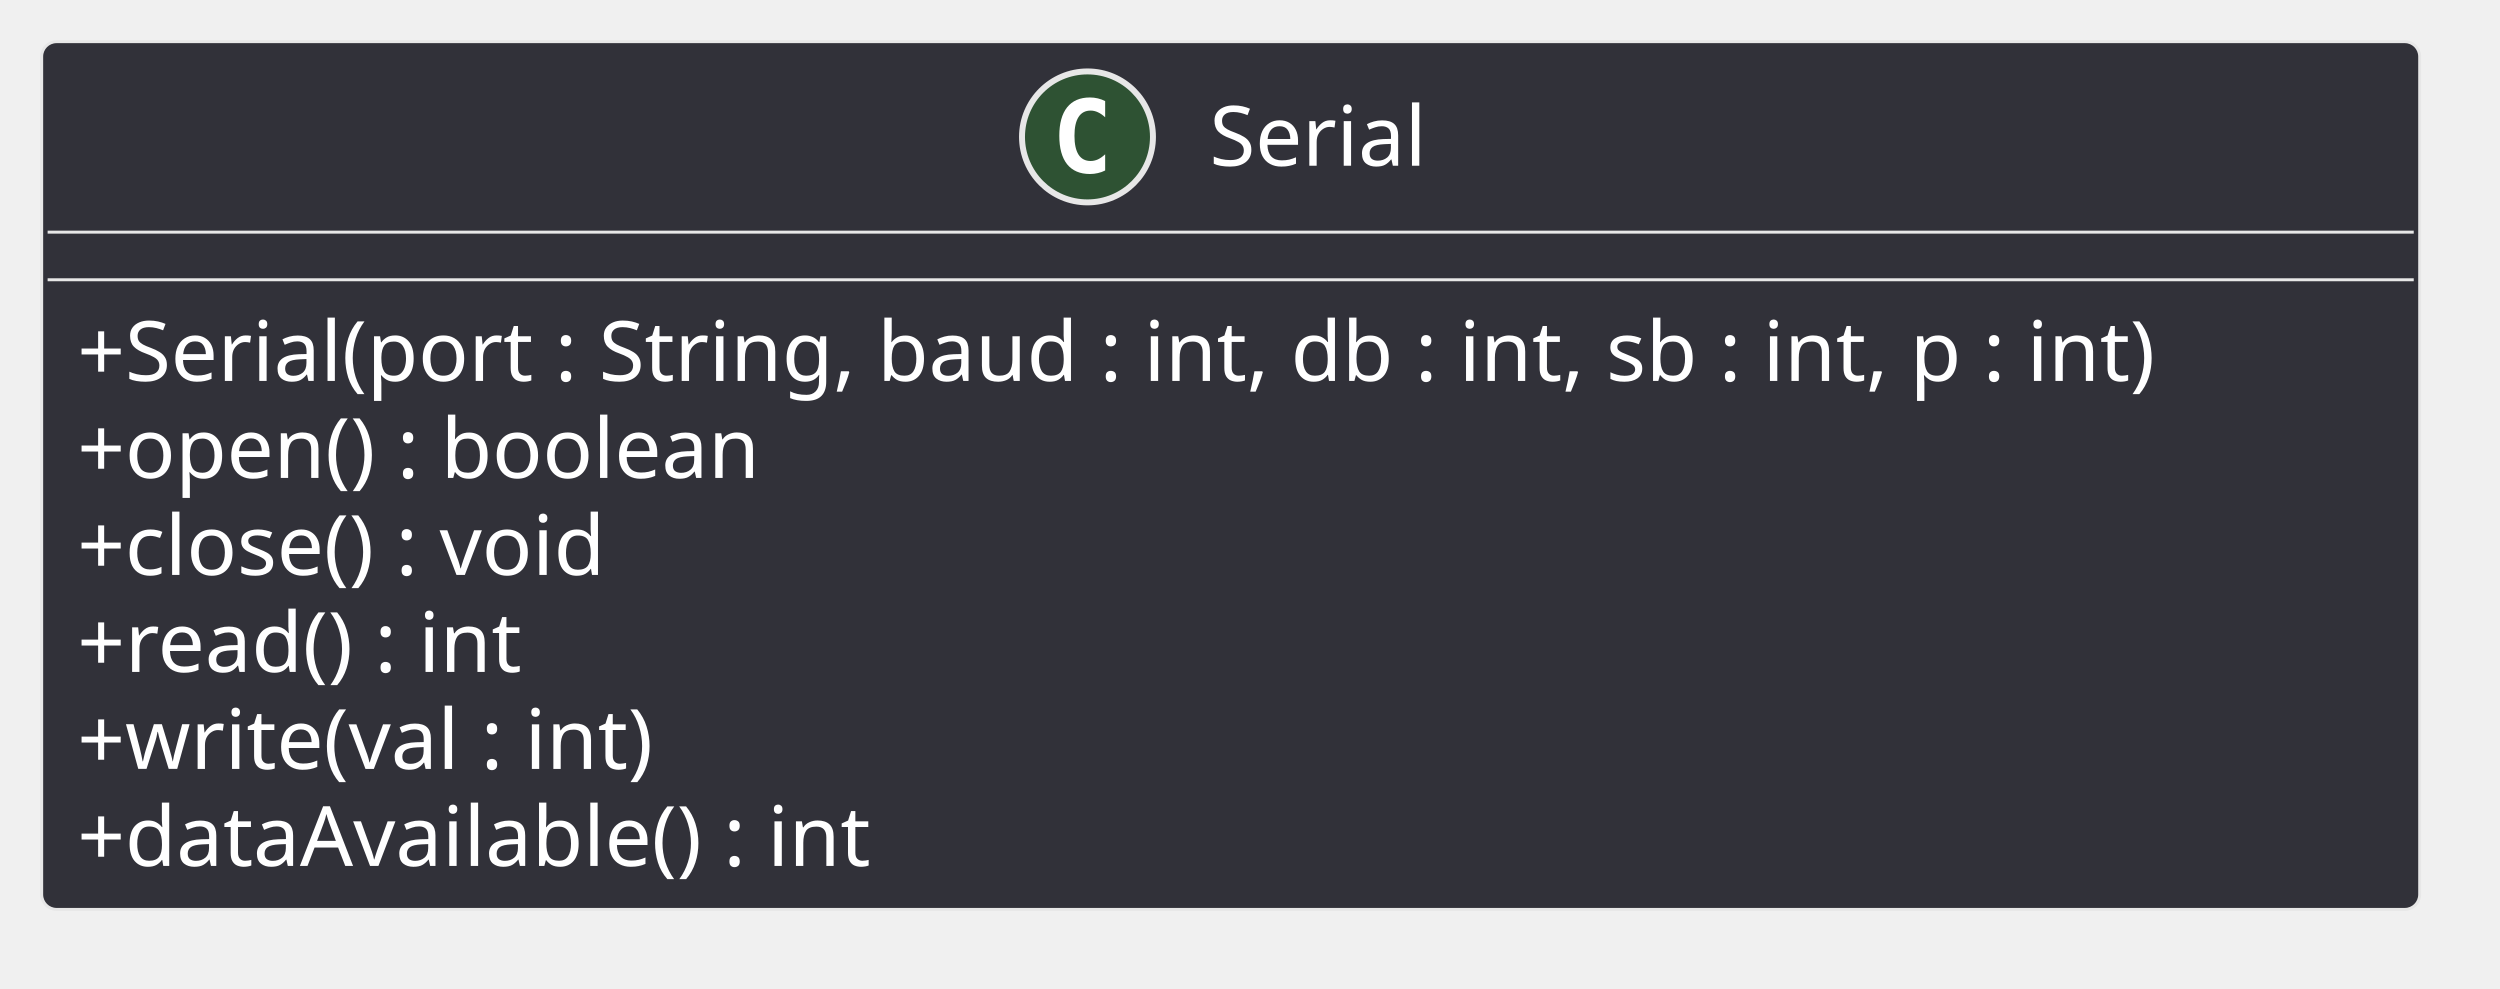
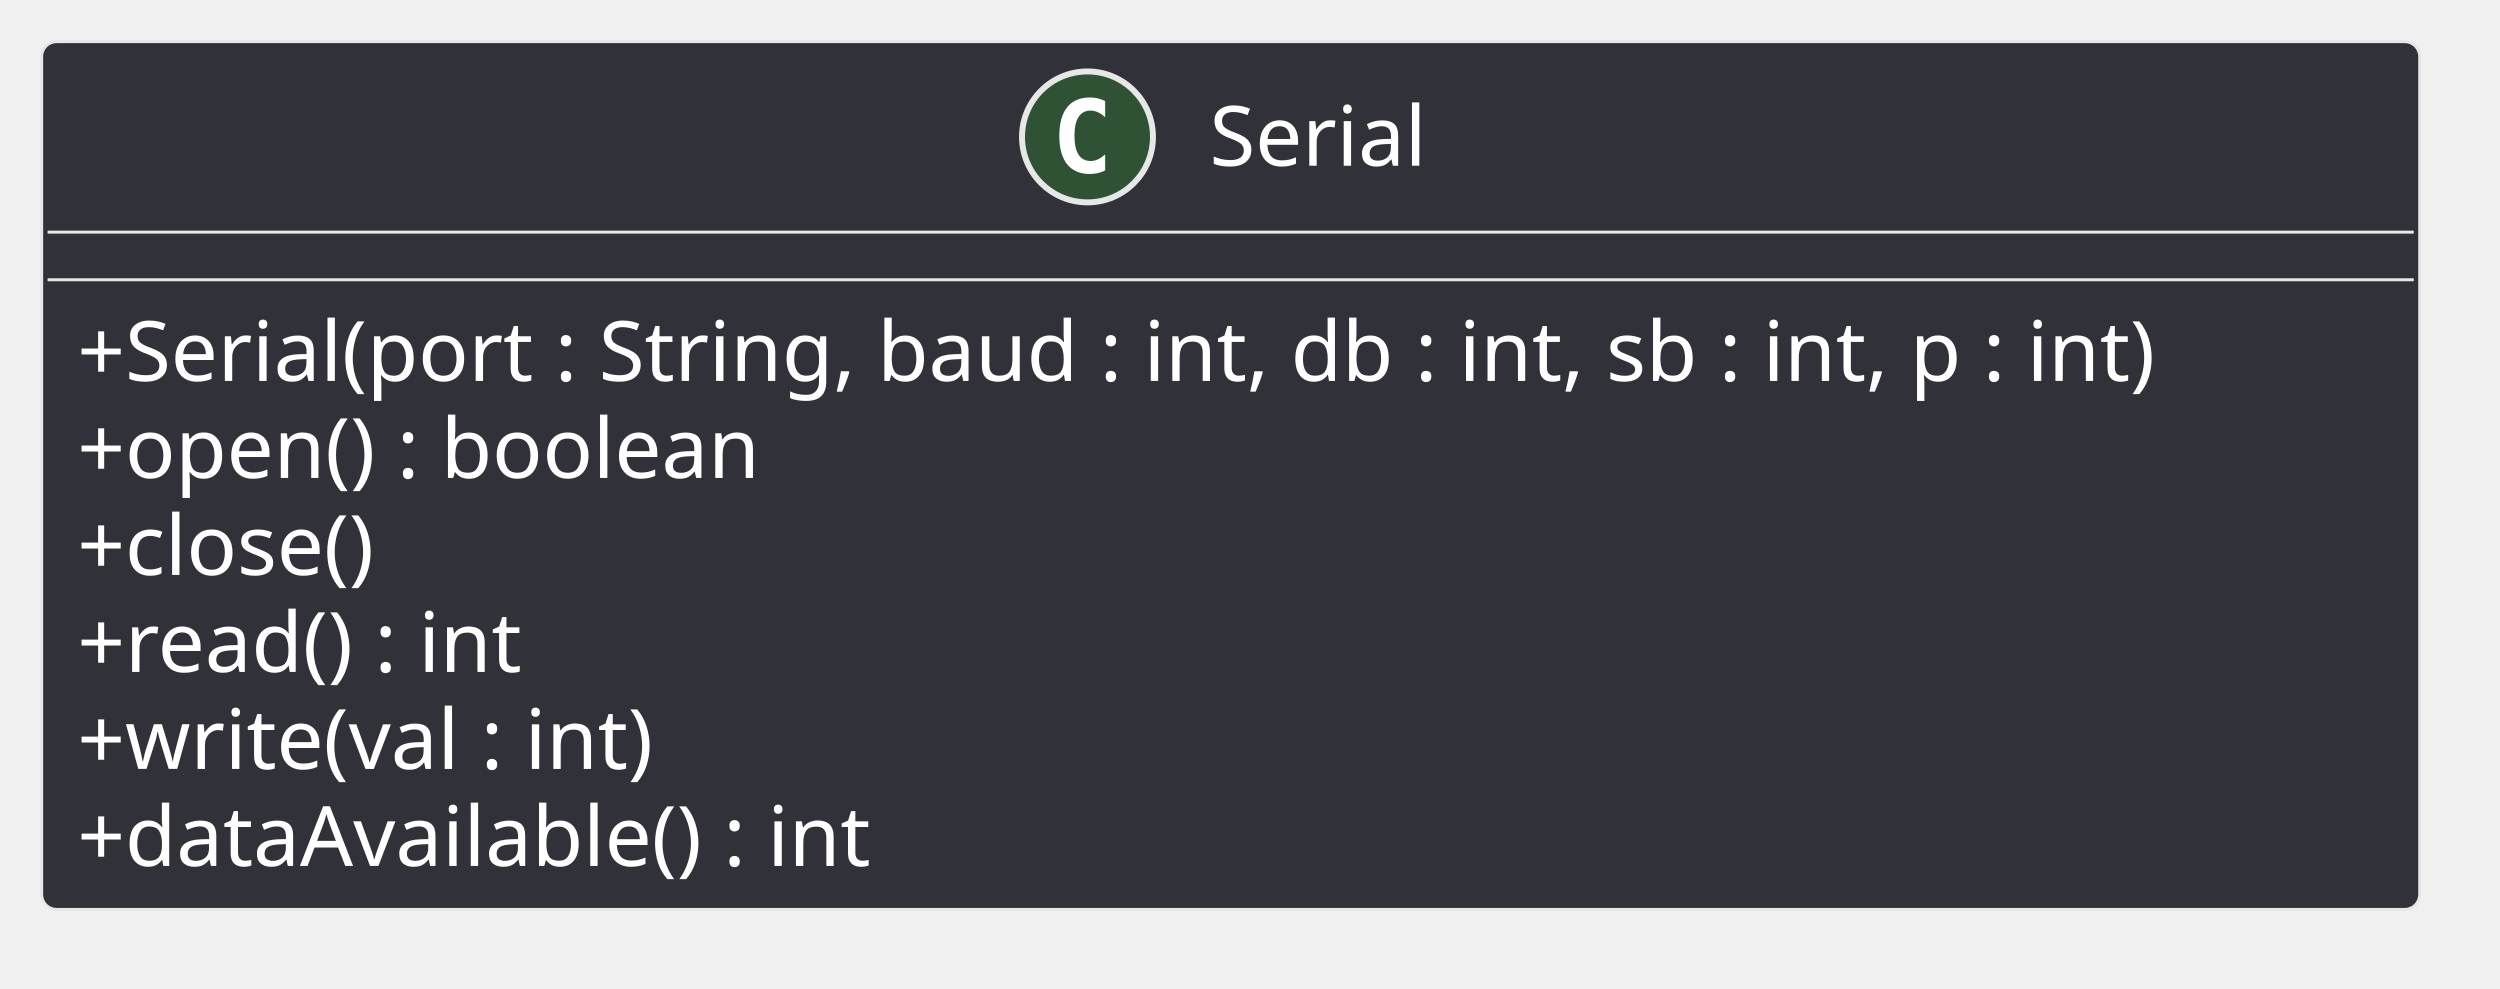
<svg xmlns="http://www.w3.org/2000/svg" contentStyleType="text/css" data-diagram-type="CLASS" height="166px" preserveAspectRatio="none" style="width:420px;height:166px;" version="1.1" viewBox="0 0 420 166" width="420px" zoomAndPan="magnify">
  <defs />
  <g>
    <g class="entity" data-qualified-name="Serial" data-source-line="3" id="ent0002">
      <rect fill="#313139" height="145.781" rx="2.5" ry="2.5" style="stroke:#E7E7E7;stroke-width:0.5;" width="399.509" x="7" y="7" />
      <ellipse cx="182.697" cy="23" fill="#2E5233" rx="11" ry="11" style="stroke:#E7E7E7;stroke-width:1;" />
      <path d="M185.666,28.641 Q185.088,28.938 184.447,29.078 Q183.807,29.234 183.103,29.234 Q180.603,29.234 179.275,27.594 Q177.963,25.938 177.963,22.812 Q177.963,19.688 179.275,18.031 Q180.603,16.375 183.103,16.375 Q183.807,16.375 184.447,16.531 Q185.103,16.688 185.666,16.984 L185.666,19.703 Q185.041,19.125 184.447,18.859 Q183.853,18.578 183.228,18.578 Q181.885,18.578 181.197,19.656 Q180.51,20.719 180.51,22.812 Q180.51,24.906 181.197,25.984 Q181.885,27.047 183.228,27.047 Q183.853,27.047 184.447,26.781 Q185.041,26.5 185.666,25.922 L185.666,28.641 Z " fill="#FFFFFF" />
      <text fill="#FFFFFF" font-family="sans-serif" font-size="14" lengthAdjust="spacing" textLength="39.614" x="203.197" y="27.847">Serial</text>
      <line style="stroke:#E7E7E7;stroke-width:0.5;" x1="8" x2="405.509" y1="39" y2="39" />
      <line style="stroke:#E7E7E7;stroke-width:0.5;" x1="8" x2="405.509" y1="47" y2="47" />
      <text fill="#FFFFFF" font-family="sans-serif" font-size="14" lengthAdjust="spacing" textLength="387.509" x="13" y="63.995">+Serial(port : String, baud : int, db : int, sb : int, p : int)</text>
      <text fill="#FFFFFF" font-family="sans-serif" font-size="14" lengthAdjust="spacing" textLength="127.183" x="13" y="80.292">+open() : boolean</text>
-       <text fill="#FFFFFF" font-family="sans-serif" font-size="14" lengthAdjust="spacing" textLength="101.958" x="13" y="96.589">+close() : void</text>
+       <text fill="#FFFFFF" font-family="sans-serif" font-size="14" lengthAdjust="spacing" textLength="58.714" x="13" y="96.589">+close()</text>
      <text fill="#FFFFFF" font-family="sans-serif" font-size="14" lengthAdjust="spacing" textLength="86.358" x="13" y="112.886">+read() : int</text>
      <text fill="#FFFFFF" font-family="sans-serif" font-size="14" lengthAdjust="spacing" textLength="110.476" x="13" y="129.183">+write(val : int)</text>
      <text fill="#FFFFFF" font-family="sans-serif" font-size="14" lengthAdjust="spacing" textLength="150.247" x="13" y="145.48">+dataAvailable() : int</text>
    </g>
  </g>
</svg>
